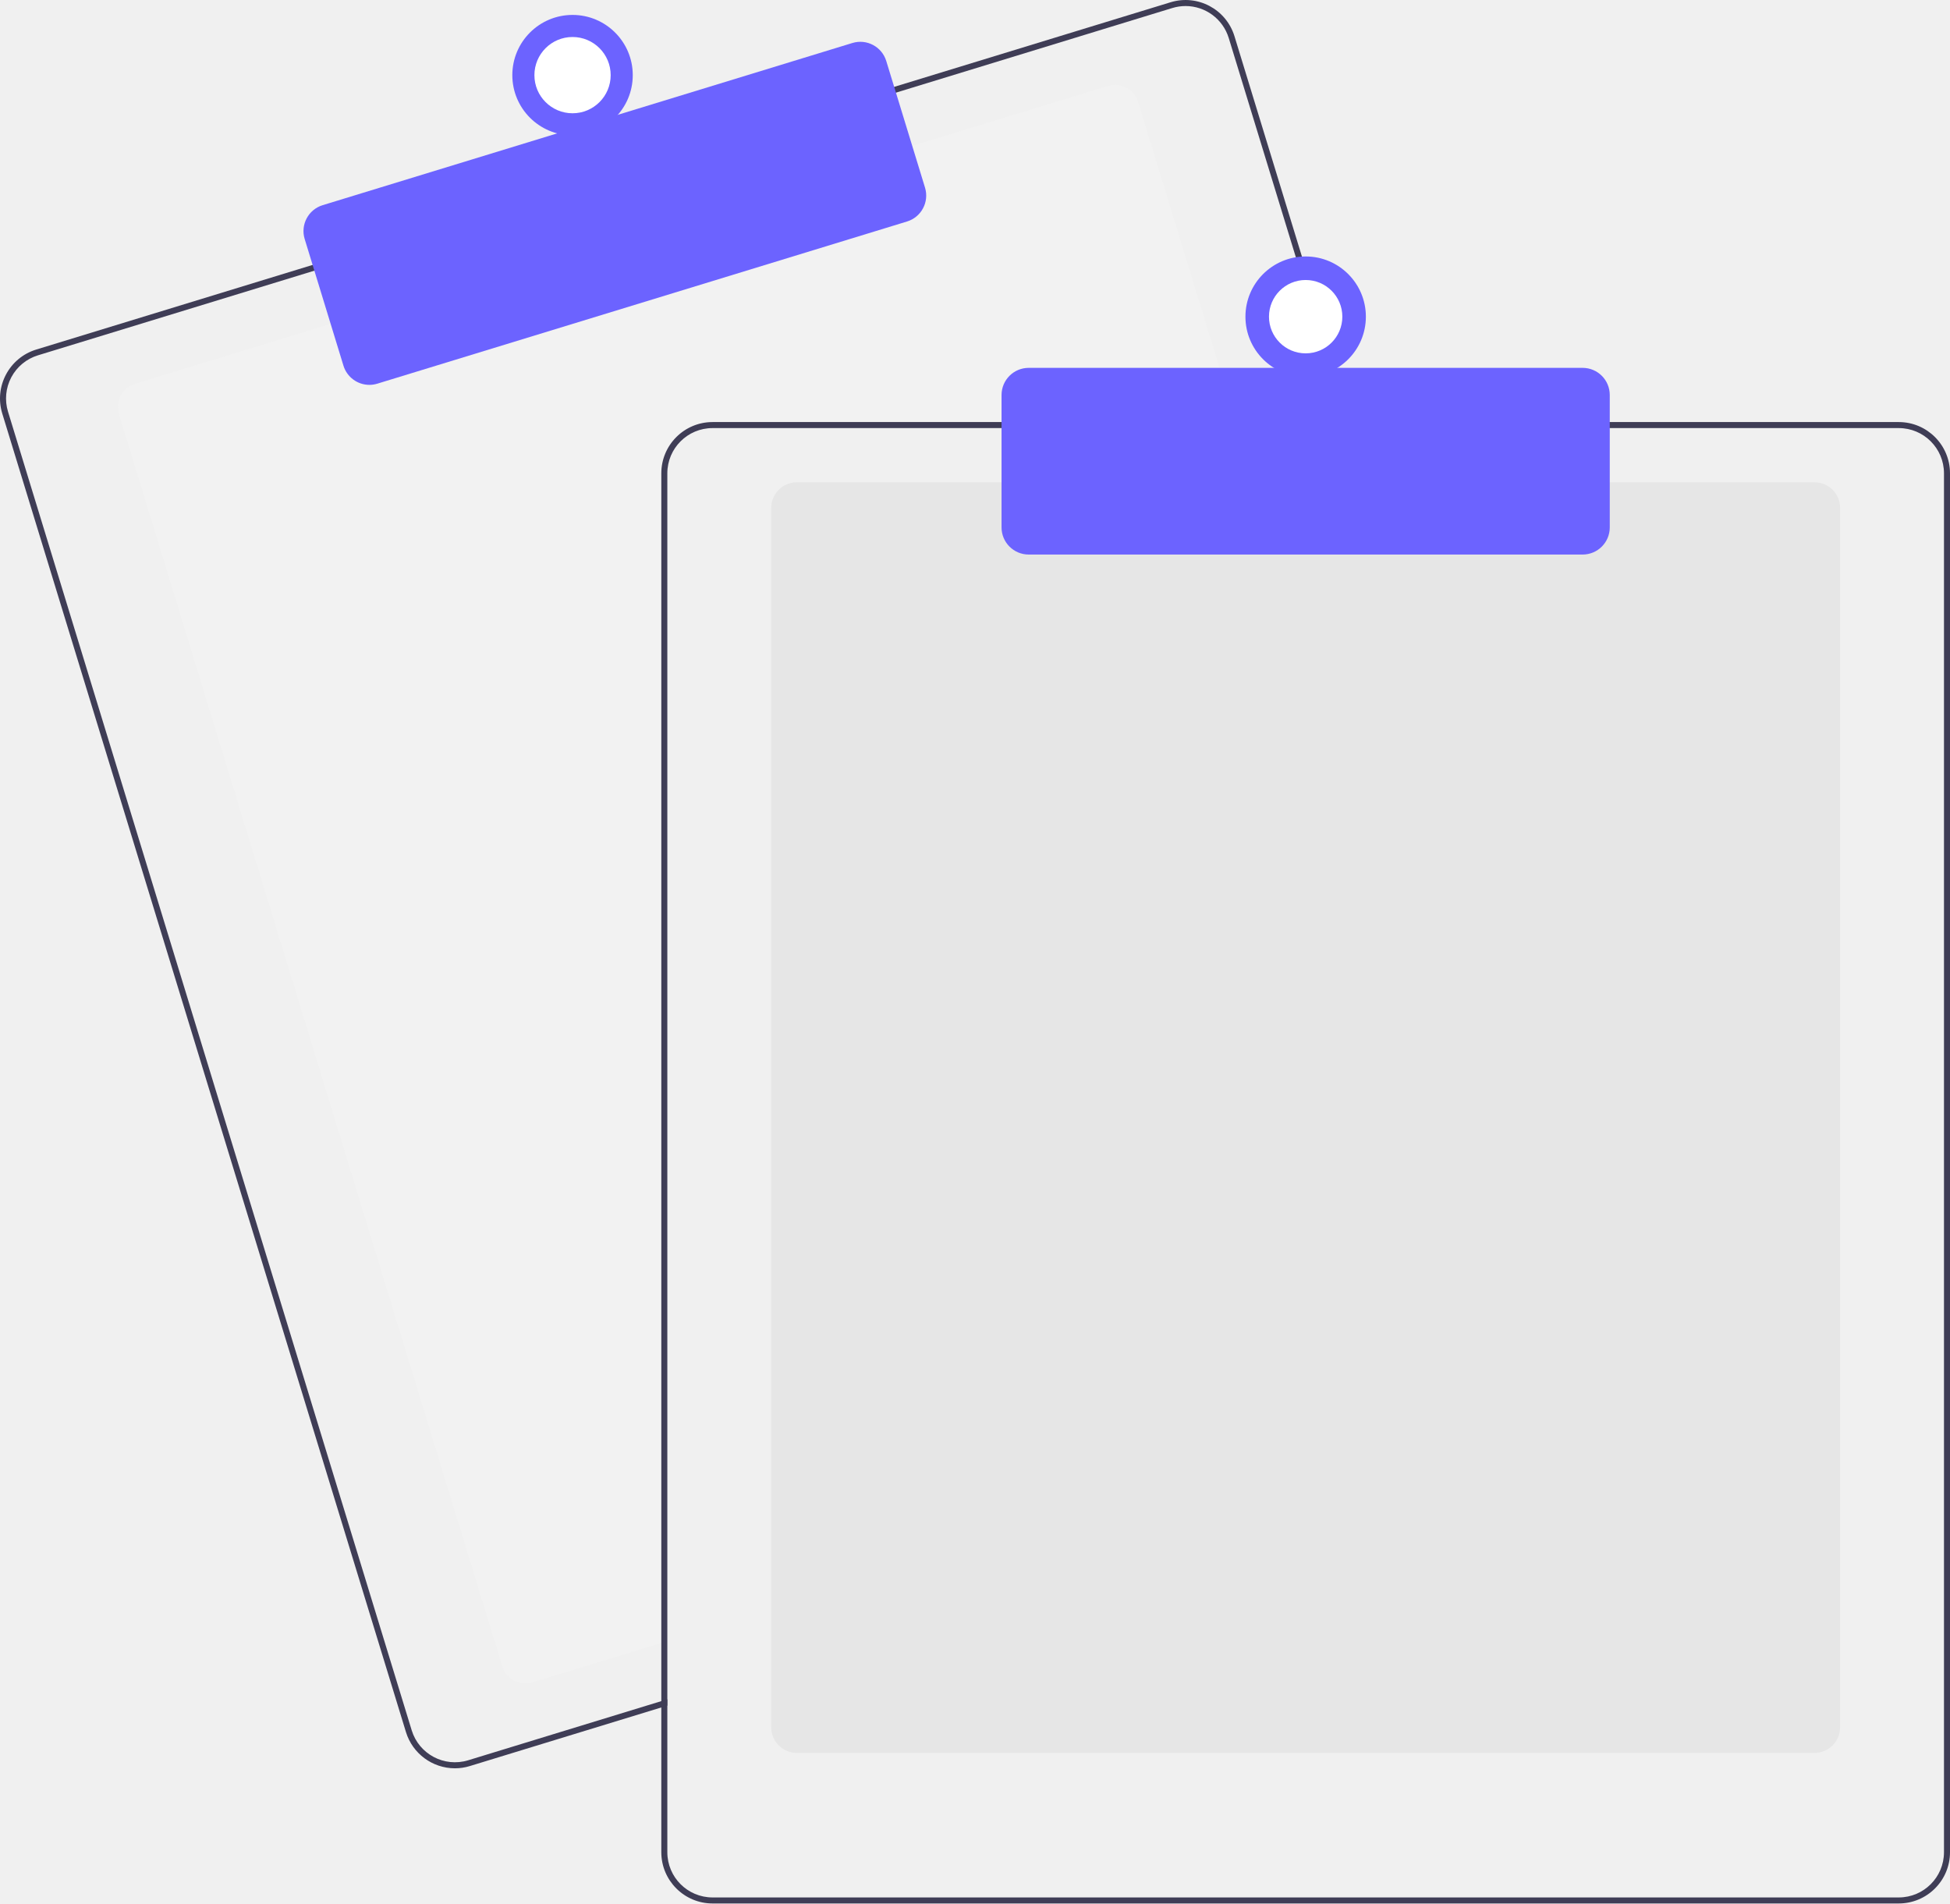
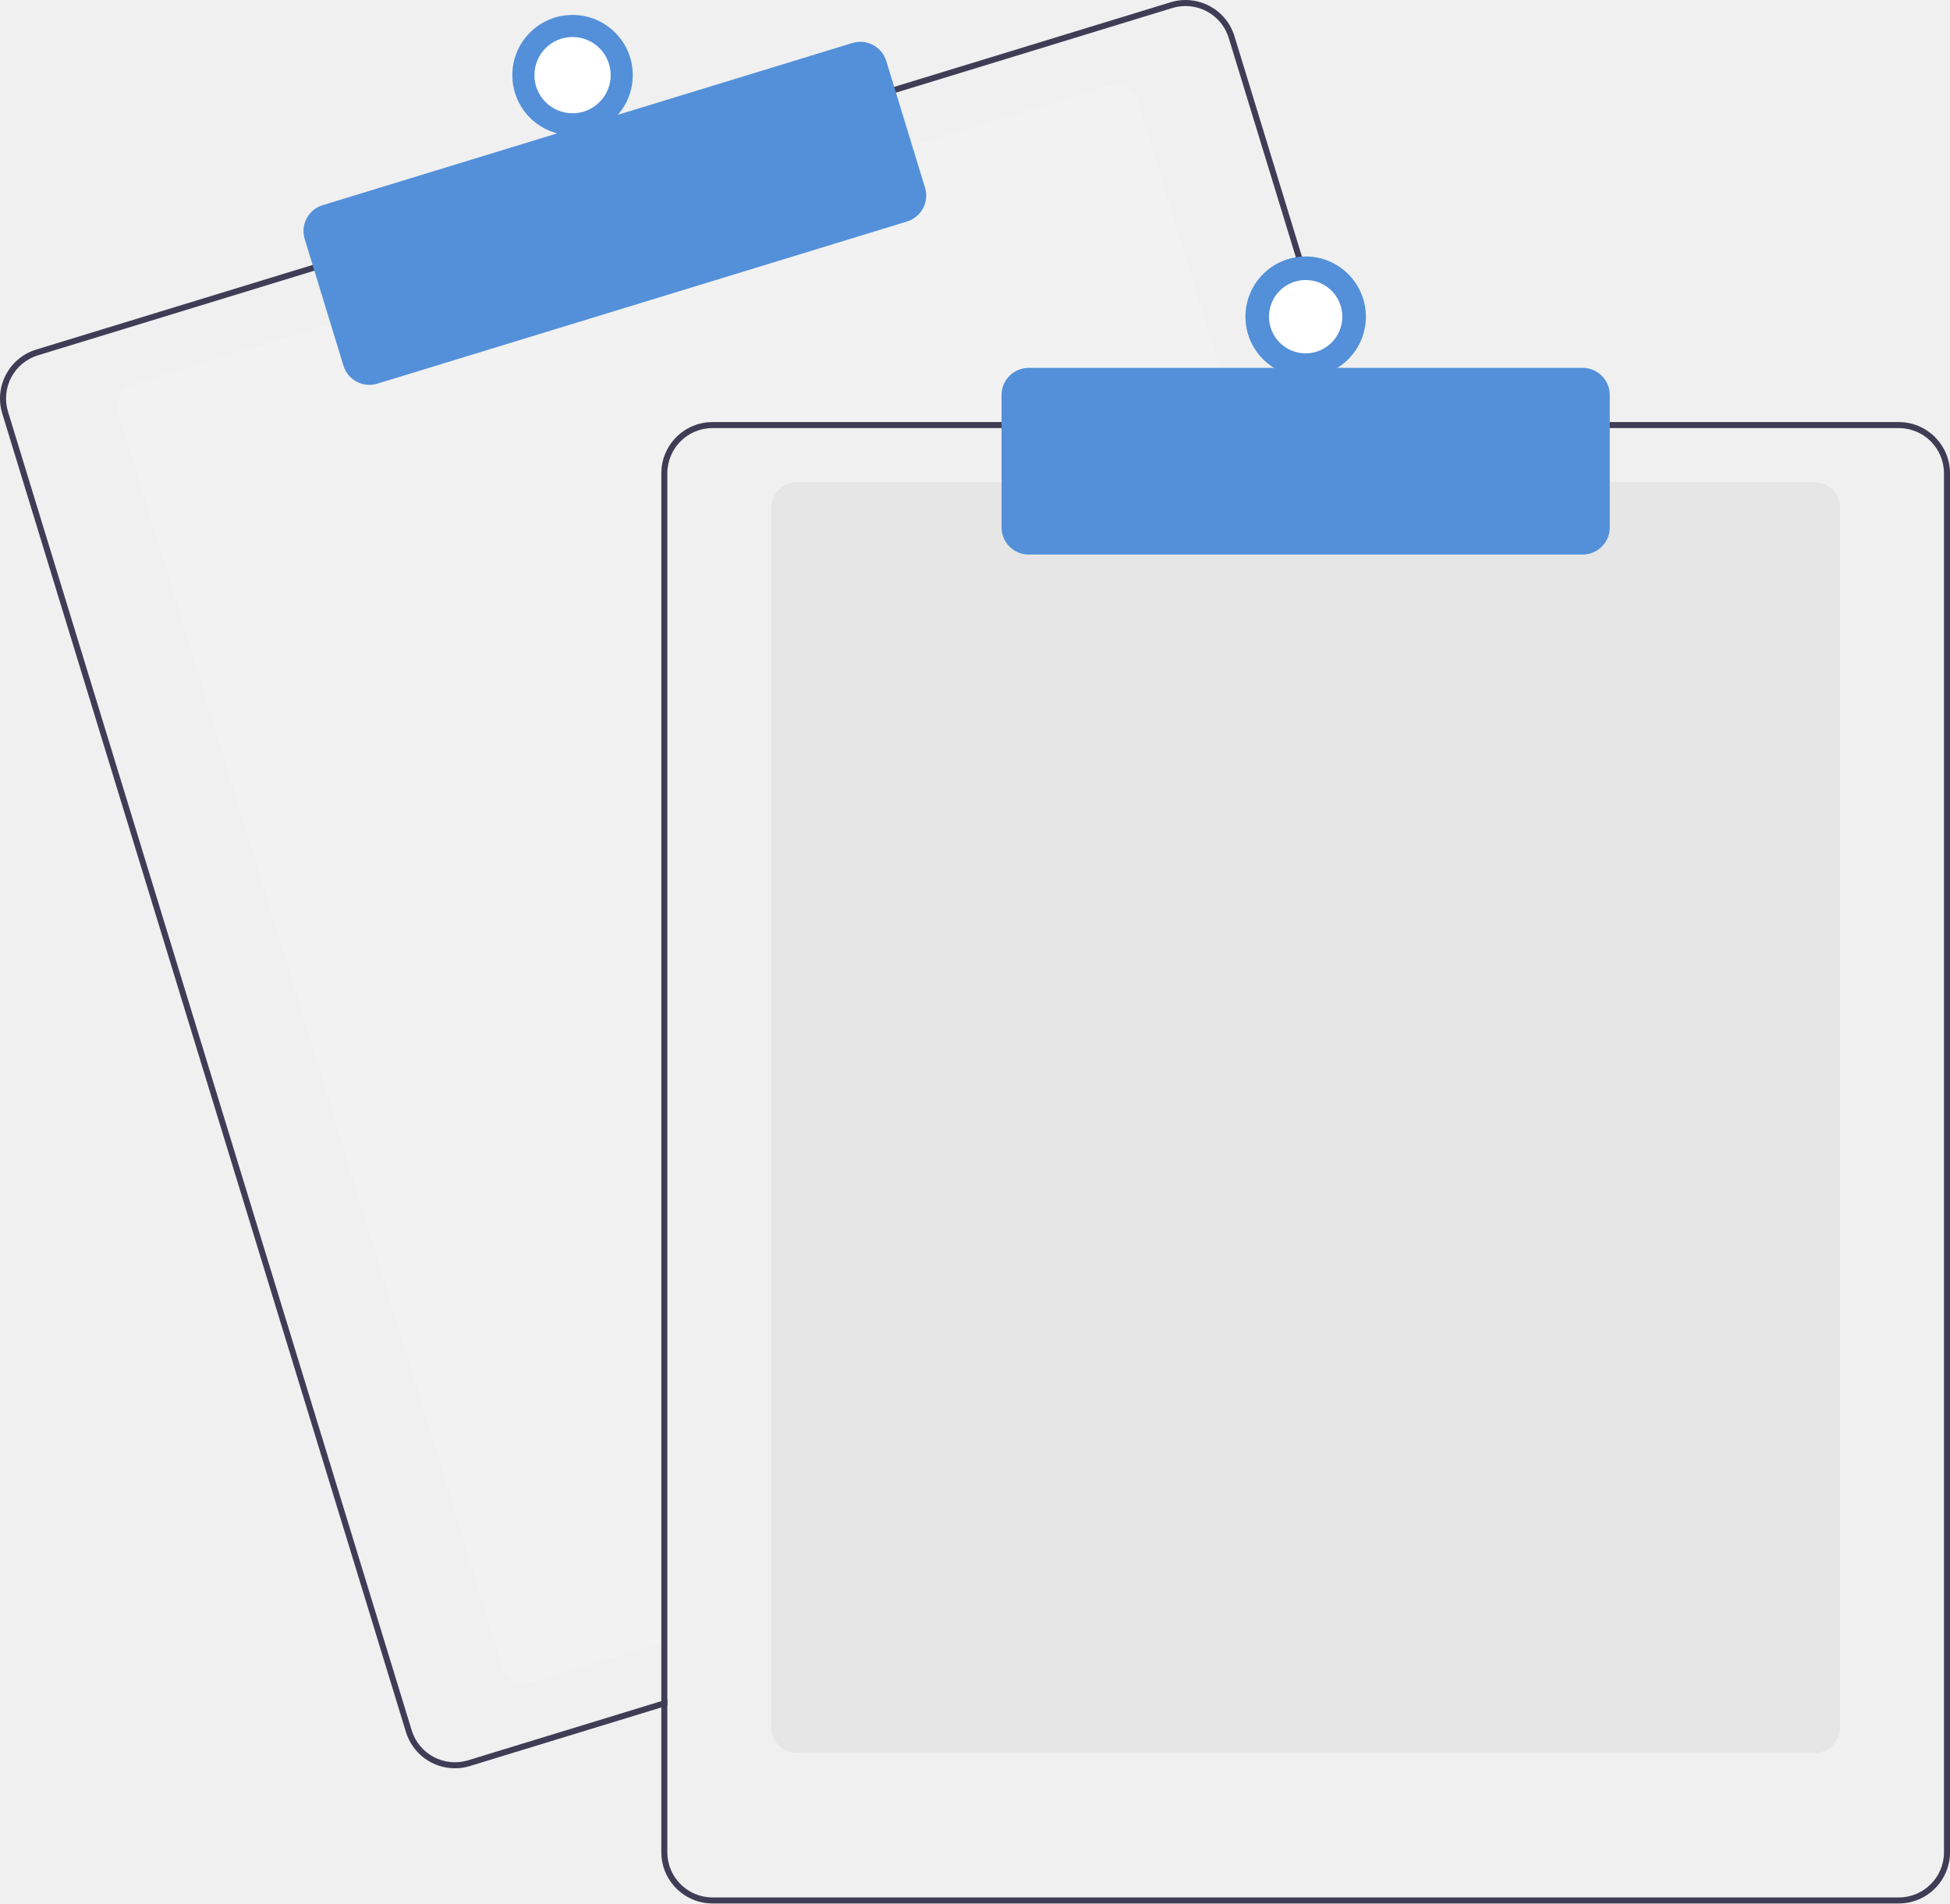
<svg xmlns="http://www.w3.org/2000/svg" id="b21613c9-2bf0-4d37-bef0-3b193d34fc5d" data-name="Layer 1" width="647.636" height="632.174" viewBox="0 0 647.636 632.174">
  <path d="M687.328,276.087H512.818a15.018,15.018,0,0,0-15,15v387.85l-2,.61-42.81,13.11a8.007,8.007,0,0,1-9.99-5.31L315.678,271.397a8.003,8.003,0,0,1,5.31-9.99l65.97-20.2,191.25-58.54,65.97-20.2a7.989,7.989,0,0,1,9.99,5.3l32.55,106.32Z" transform="translate(-276.1819 -133.9131)" fill="#f2f2f2" />
  <path d="M725.408,274.087l-39.23-128.14a16.994,16.994,0,0,0-21.23-11.28l-92.75,28.39L380.958,221.607l-92.75,28.4a17.015,17.015,0,0,0-11.28,21.23l134.08,437.93a17.027,17.027,0,0,0,16.26,12.03,16.789,16.789,0,0,0,4.97-.75l63.58-19.46,2-.62v-2.09l-2,.61-64.17,19.65a15.015,15.015,0,0,1-18.73-9.95l-134.07-437.94a14.979,14.979,0,0,1,9.95-18.73l92.75-28.4,191.24-58.54,92.75-28.4a15.156,15.156,0,0,1,4.41-.66,15.015,15.015,0,0,1,14.32,10.61l39.05,127.56.62,2h2.08Z" transform="translate(-276.1819 -133.9131)" fill="#3f3d56" />
-   <path d="M398.863,261.734a9.016,9.016,0,0,1-8.611-6.367l-12.88-42.072a8.999,8.999,0,0,1,5.971-11.24l175.939-53.864a9.009,9.009,0,0,1,11.241,5.971l12.88,42.072a9.01,9.01,0,0,1-5.971,11.241L401.492,261.339A8.976,8.976,0,0,1,398.863,261.734Z" transform="translate(-276.1819 -133.9131)" fill="#6c63ff" />
-   <circle cx="190.154" cy="24.955" r="20" fill="#6c63ff" />
+   <path d="M398.863,261.734a9.016,9.016,0,0,1-8.611-6.367l-12.88-42.072a8.999,8.999,0,0,1,5.971-11.24l175.939-53.864a9.009,9.009,0,0,1,11.241,5.971l12.88,42.072a9.01,9.01,0,0,1-5.971,11.241L401.492,261.339A8.976,8.976,0,0,1,398.863,261.734Z" transform="translate(-276.1819 -133.9131)" fill="#5390d9" />
+   <circle cx="190.154" cy="24.955" r="20" fill="#5390d9" />
  <circle cx="190.154" cy="24.955" r="12.665" fill="#fff" />
  <path d="M878.818,716.087h-338a8.51,8.51,0,0,1-8.5-8.5v-405a8.51,8.51,0,0,1,8.5-8.5h338a8.51,8.51,0,0,1,8.5,8.5v405A8.51,8.51,0,0,1,878.818,716.087Z" transform="translate(-276.1819 -133.9131)" fill="#e6e6e6" />
  <path d="M723.318,274.087h-210.5a17.024,17.024,0,0,0-17,17v407.8l2-.61v-407.19a15.018,15.018,0,0,1,15-15H723.938Zm183.5,0h-394a17.024,17.024,0,0,0-17,17v458a17.024,17.024,0,0,0,17,17h394a17.024,17.024,0,0,0,17-17v-458A17.024,17.024,0,0,0,906.818,274.087Zm15,475a15.018,15.018,0,0,1-15,15h-394a15.018,15.018,0,0,1-15-15v-458a15.018,15.018,0,0,1,15-15h394a15.018,15.018,0,0,1,15,15Z" transform="translate(-276.1819 -133.9131)" fill="#3f3d56" />
-   <path d="M801.818,318.087h-184a9.01,9.01,0,0,1-9-9v-44a9.01,9.01,0,0,1,9-9h184a9.01,9.01,0,0,1,9,9v44A9.01,9.01,0,0,1,801.818,318.087Z" transform="translate(-276.1819 -133.9131)" fill="#6c63ff" />
-   <circle cx="433.636" cy="105.174" r="20" fill="#6c63ff" />
+   <path d="M801.818,318.087h-184a9.01,9.01,0,0,1-9-9v-44a9.01,9.01,0,0,1,9-9h184a9.01,9.01,0,0,1,9,9v44A9.01,9.01,0,0,1,801.818,318.087Z" transform="translate(-276.1819 -133.9131)" fill="#5390d9" />
+   <circle cx="433.636" cy="105.174" r="20" fill="#5390d9" />
  <circle cx="433.636" cy="105.174" r="12.182" fill="#fff" />
</svg>
